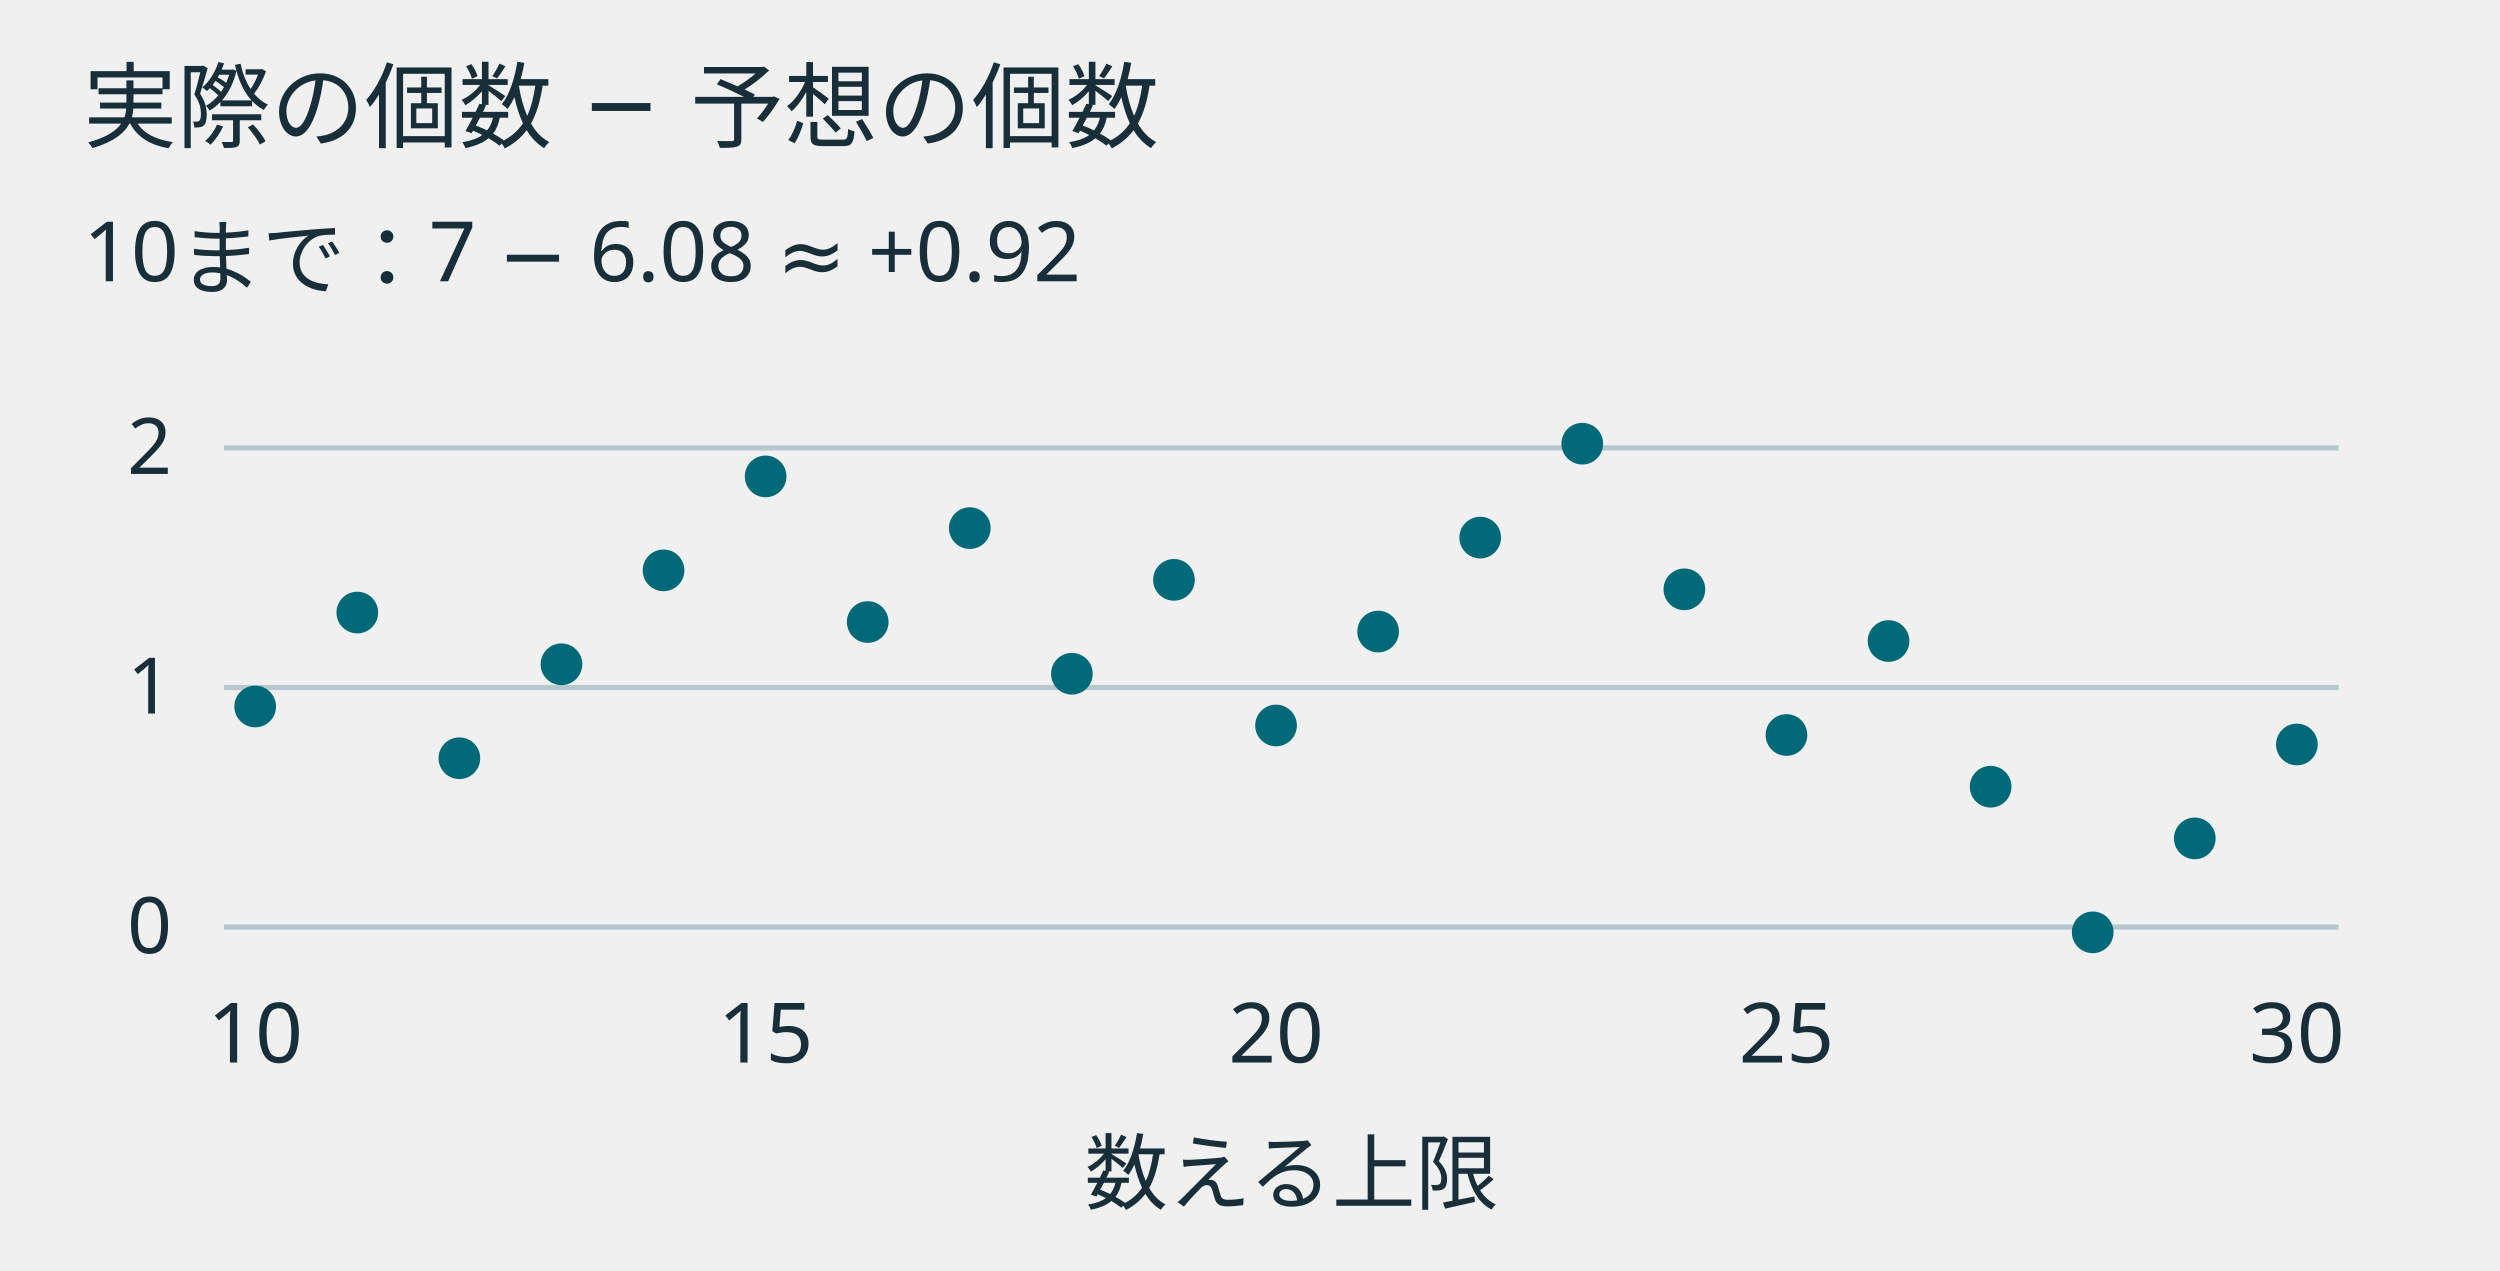
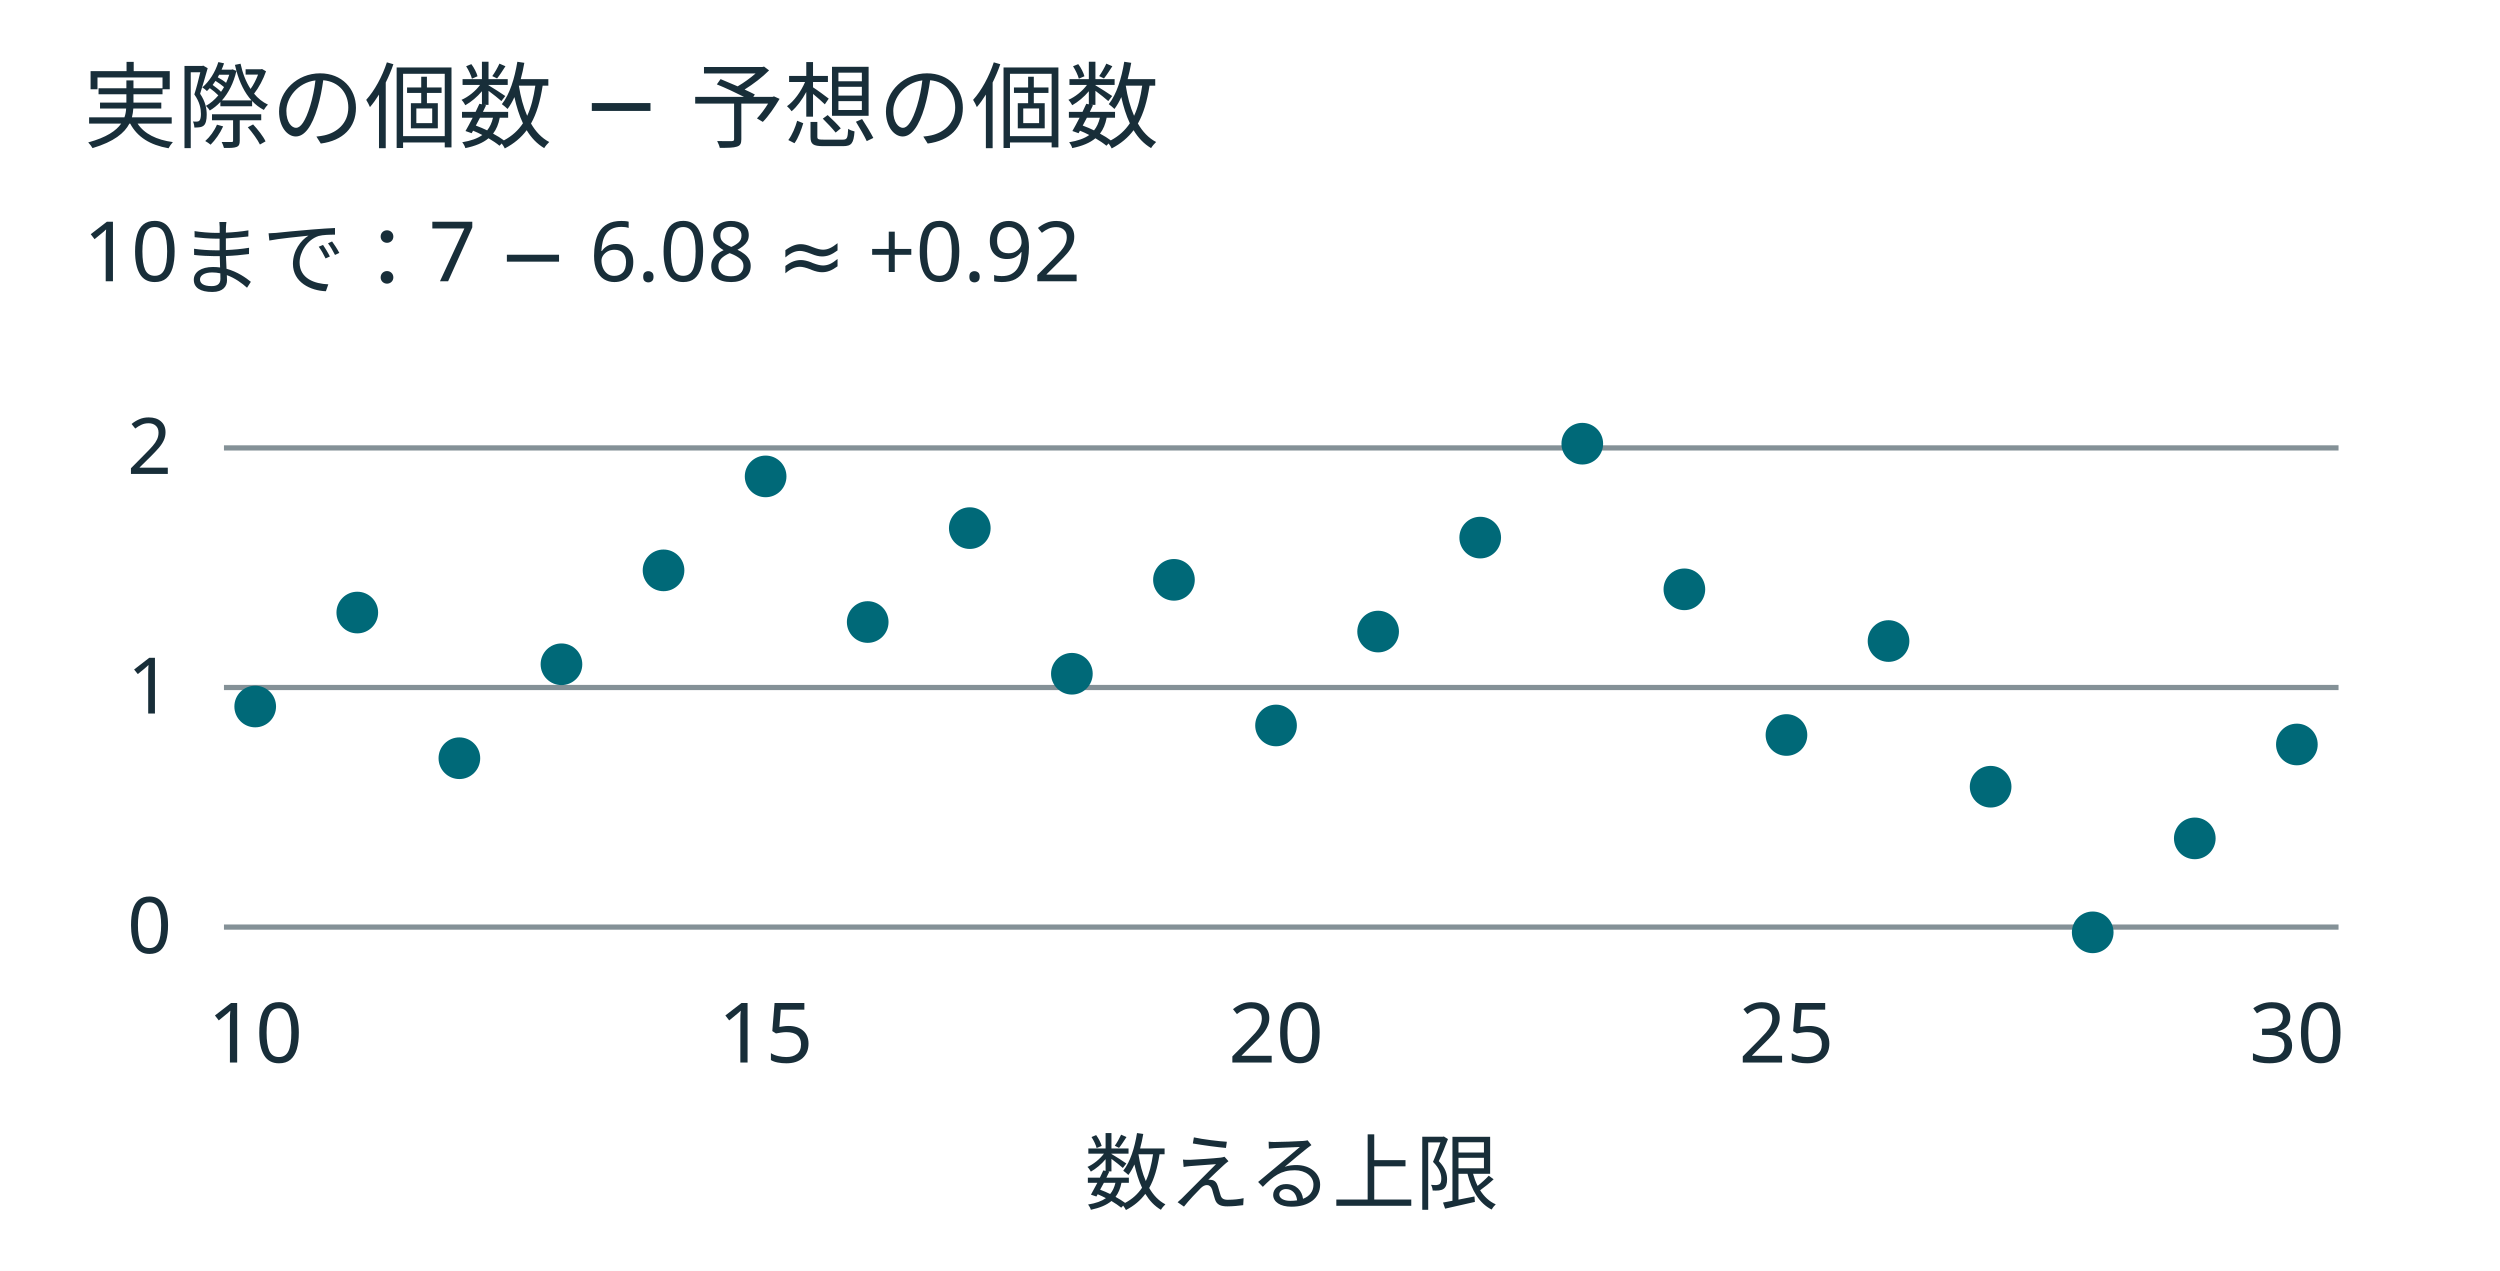
<svg xmlns="http://www.w3.org/2000/svg" width="480" height="244" viewBox="0 0 480 244" role="img" aria-label="10から30まで整数を一個ずつ増やして求めた個数のずれ">
+   <rect width="100%" height="100%" fill="#fff" />
  <g font-family="system-ui,sans-serif" fill="#182e39">
    <text x="16.00" y="27.00" text-anchor="start" font-size="18">実際の個数 − 予想の個数</text>
    <text x="16.00" y="54.00" text-anchor="start" font-size="16">10まで：7 − 6.08 ≈ +0.92</text>
    <text x="33.00" y="183.00" text-anchor="end" font-size="15">0</text>
-     <line x1="43.00" y1="178.00" x2="449.00" y2="178.00" stroke="#b6c8cc" />
+     <line x1="43.00" y1="178.00" x2="449.00" y2="178.00" stroke="#849197" />
    <text x="33.00" y="137.00" text-anchor="end" font-size="15">1</text>
-     <line x1="43.00" y1="132.00" x2="449.00" y2="132.00" stroke="#b6c8cc" />
+     <line x1="43.00" y1="132.00" x2="449.00" y2="132.00" stroke="#849197" />
    <text x="33.00" y="91.00" text-anchor="end" font-size="15">2</text>
-     <line x1="43.00" y1="86.00" x2="449.00" y2="86.00" stroke="#b6c8cc" />
+     <line x1="43.00" y1="86.00" x2="449.00" y2="86.00" stroke="#849197" />
    <circle cx="49.00" cy="135.65" r="4" fill="#006978" />
    <text x="49.00" y="204.00" text-anchor="middle" font-size="16">10</text>
    <circle cx="68.60" cy="117.61" r="4" fill="#006978" />
    <circle cx="88.20" cy="145.58" r="4" fill="#006978" />
    <circle cx="107.80" cy="127.54" r="4" fill="#006978" />
    <circle cx="127.40" cy="109.51" r="4" fill="#006978" />
    <circle cx="147.00" cy="91.47" r="4" fill="#006978" />
    <text x="147.00" y="204.00" text-anchor="middle" font-size="16">15</text>
    <circle cx="166.60" cy="119.43" r="4" fill="#006978" />
    <circle cx="186.20" cy="101.40" r="4" fill="#006978" />
    <circle cx="205.80" cy="129.36" r="4" fill="#006978" />
    <circle cx="225.40" cy="111.33" r="4" fill="#006978" />
    <circle cx="245.00" cy="139.29" r="4" fill="#006978" />
    <text x="245.00" y="204.00" text-anchor="middle" font-size="16">20</text>
    <circle cx="264.60" cy="121.26" r="4" fill="#006978" />
    <circle cx="284.20" cy="103.22" r="4" fill="#006978" />
    <circle cx="303.80" cy="85.19" r="4" fill="#006978" />
    <circle cx="323.40" cy="113.15" r="4" fill="#006978" />
    <circle cx="343.00" cy="141.12" r="4" fill="#006978" />
    <text x="343.00" y="204.00" text-anchor="middle" font-size="16">25</text>
    <circle cx="362.60" cy="123.08" r="4" fill="#006978" />
    <circle cx="382.20" cy="151.05" r="4" fill="#006978" />
    <circle cx="401.80" cy="179.01" r="4" fill="#006978" />
    <circle cx="421.40" cy="160.97" r="4" fill="#006978" />
    <circle cx="441.00" cy="142.94" r="4" fill="#006978" />
    <text x="441.00" y="204.00" text-anchor="middle" font-size="16">30</text>
    <text x="248.00" y="231.00" text-anchor="middle" font-size="16">数える上限</text>
  </g>
</svg>
